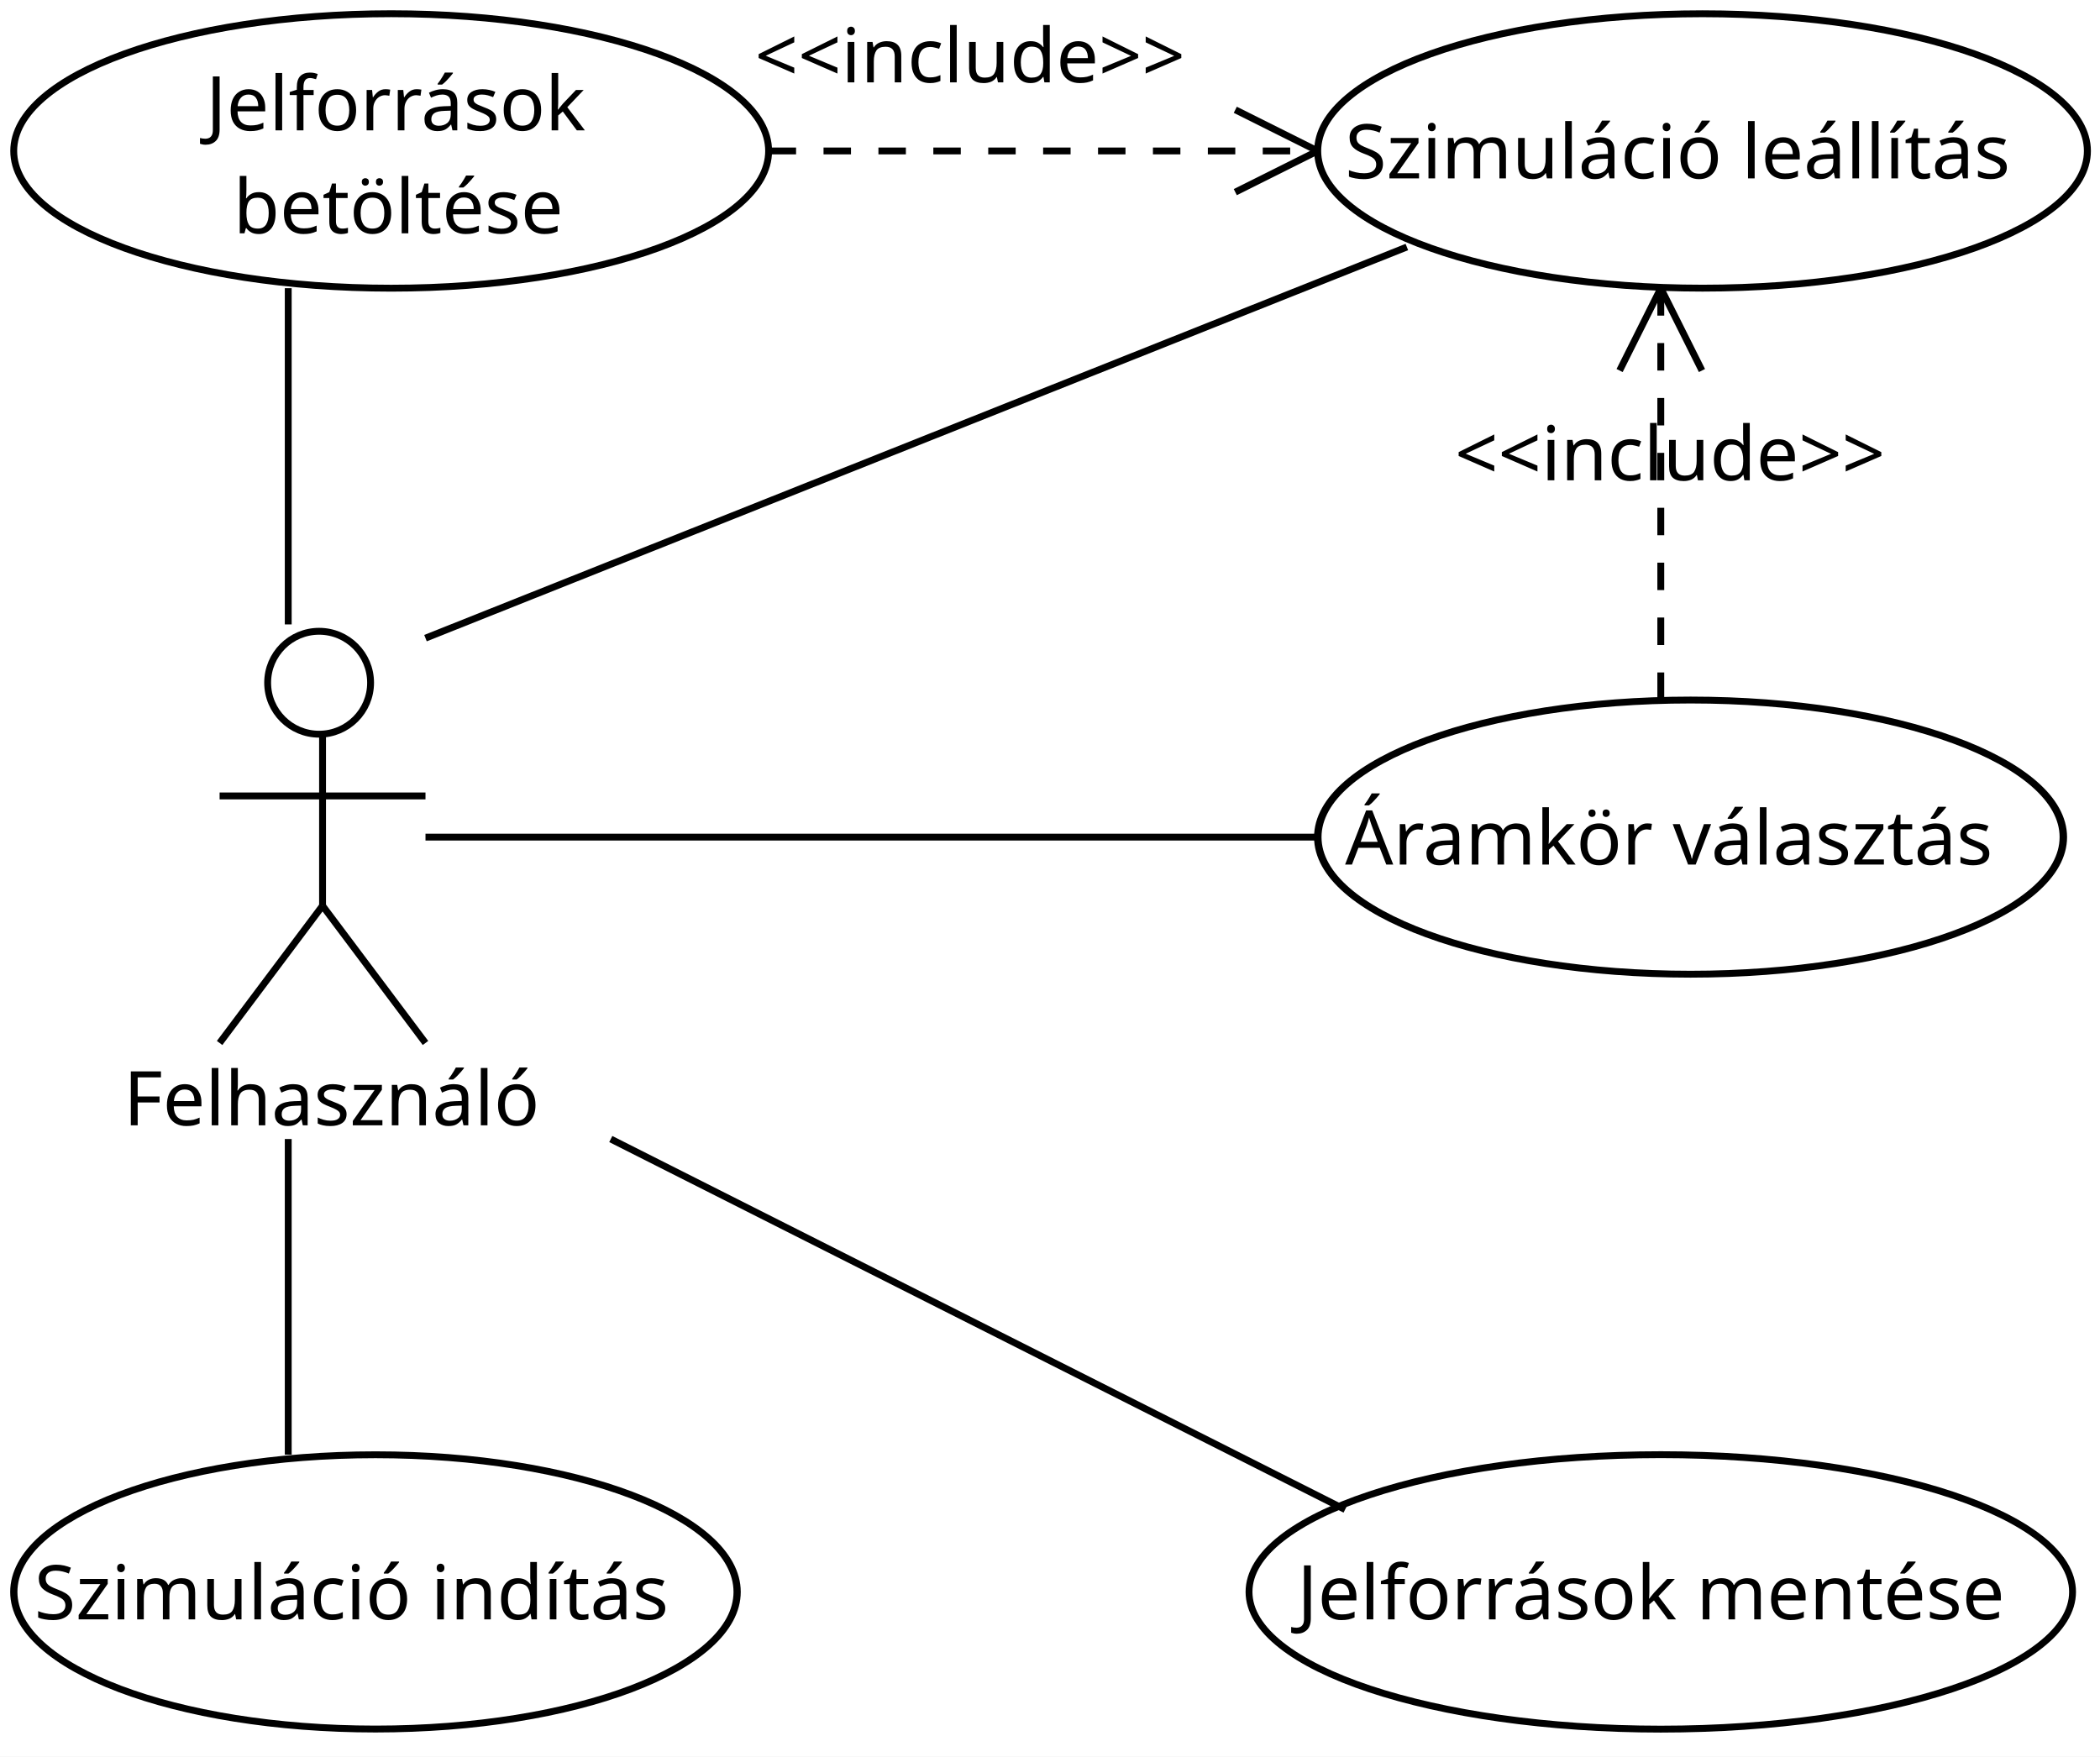
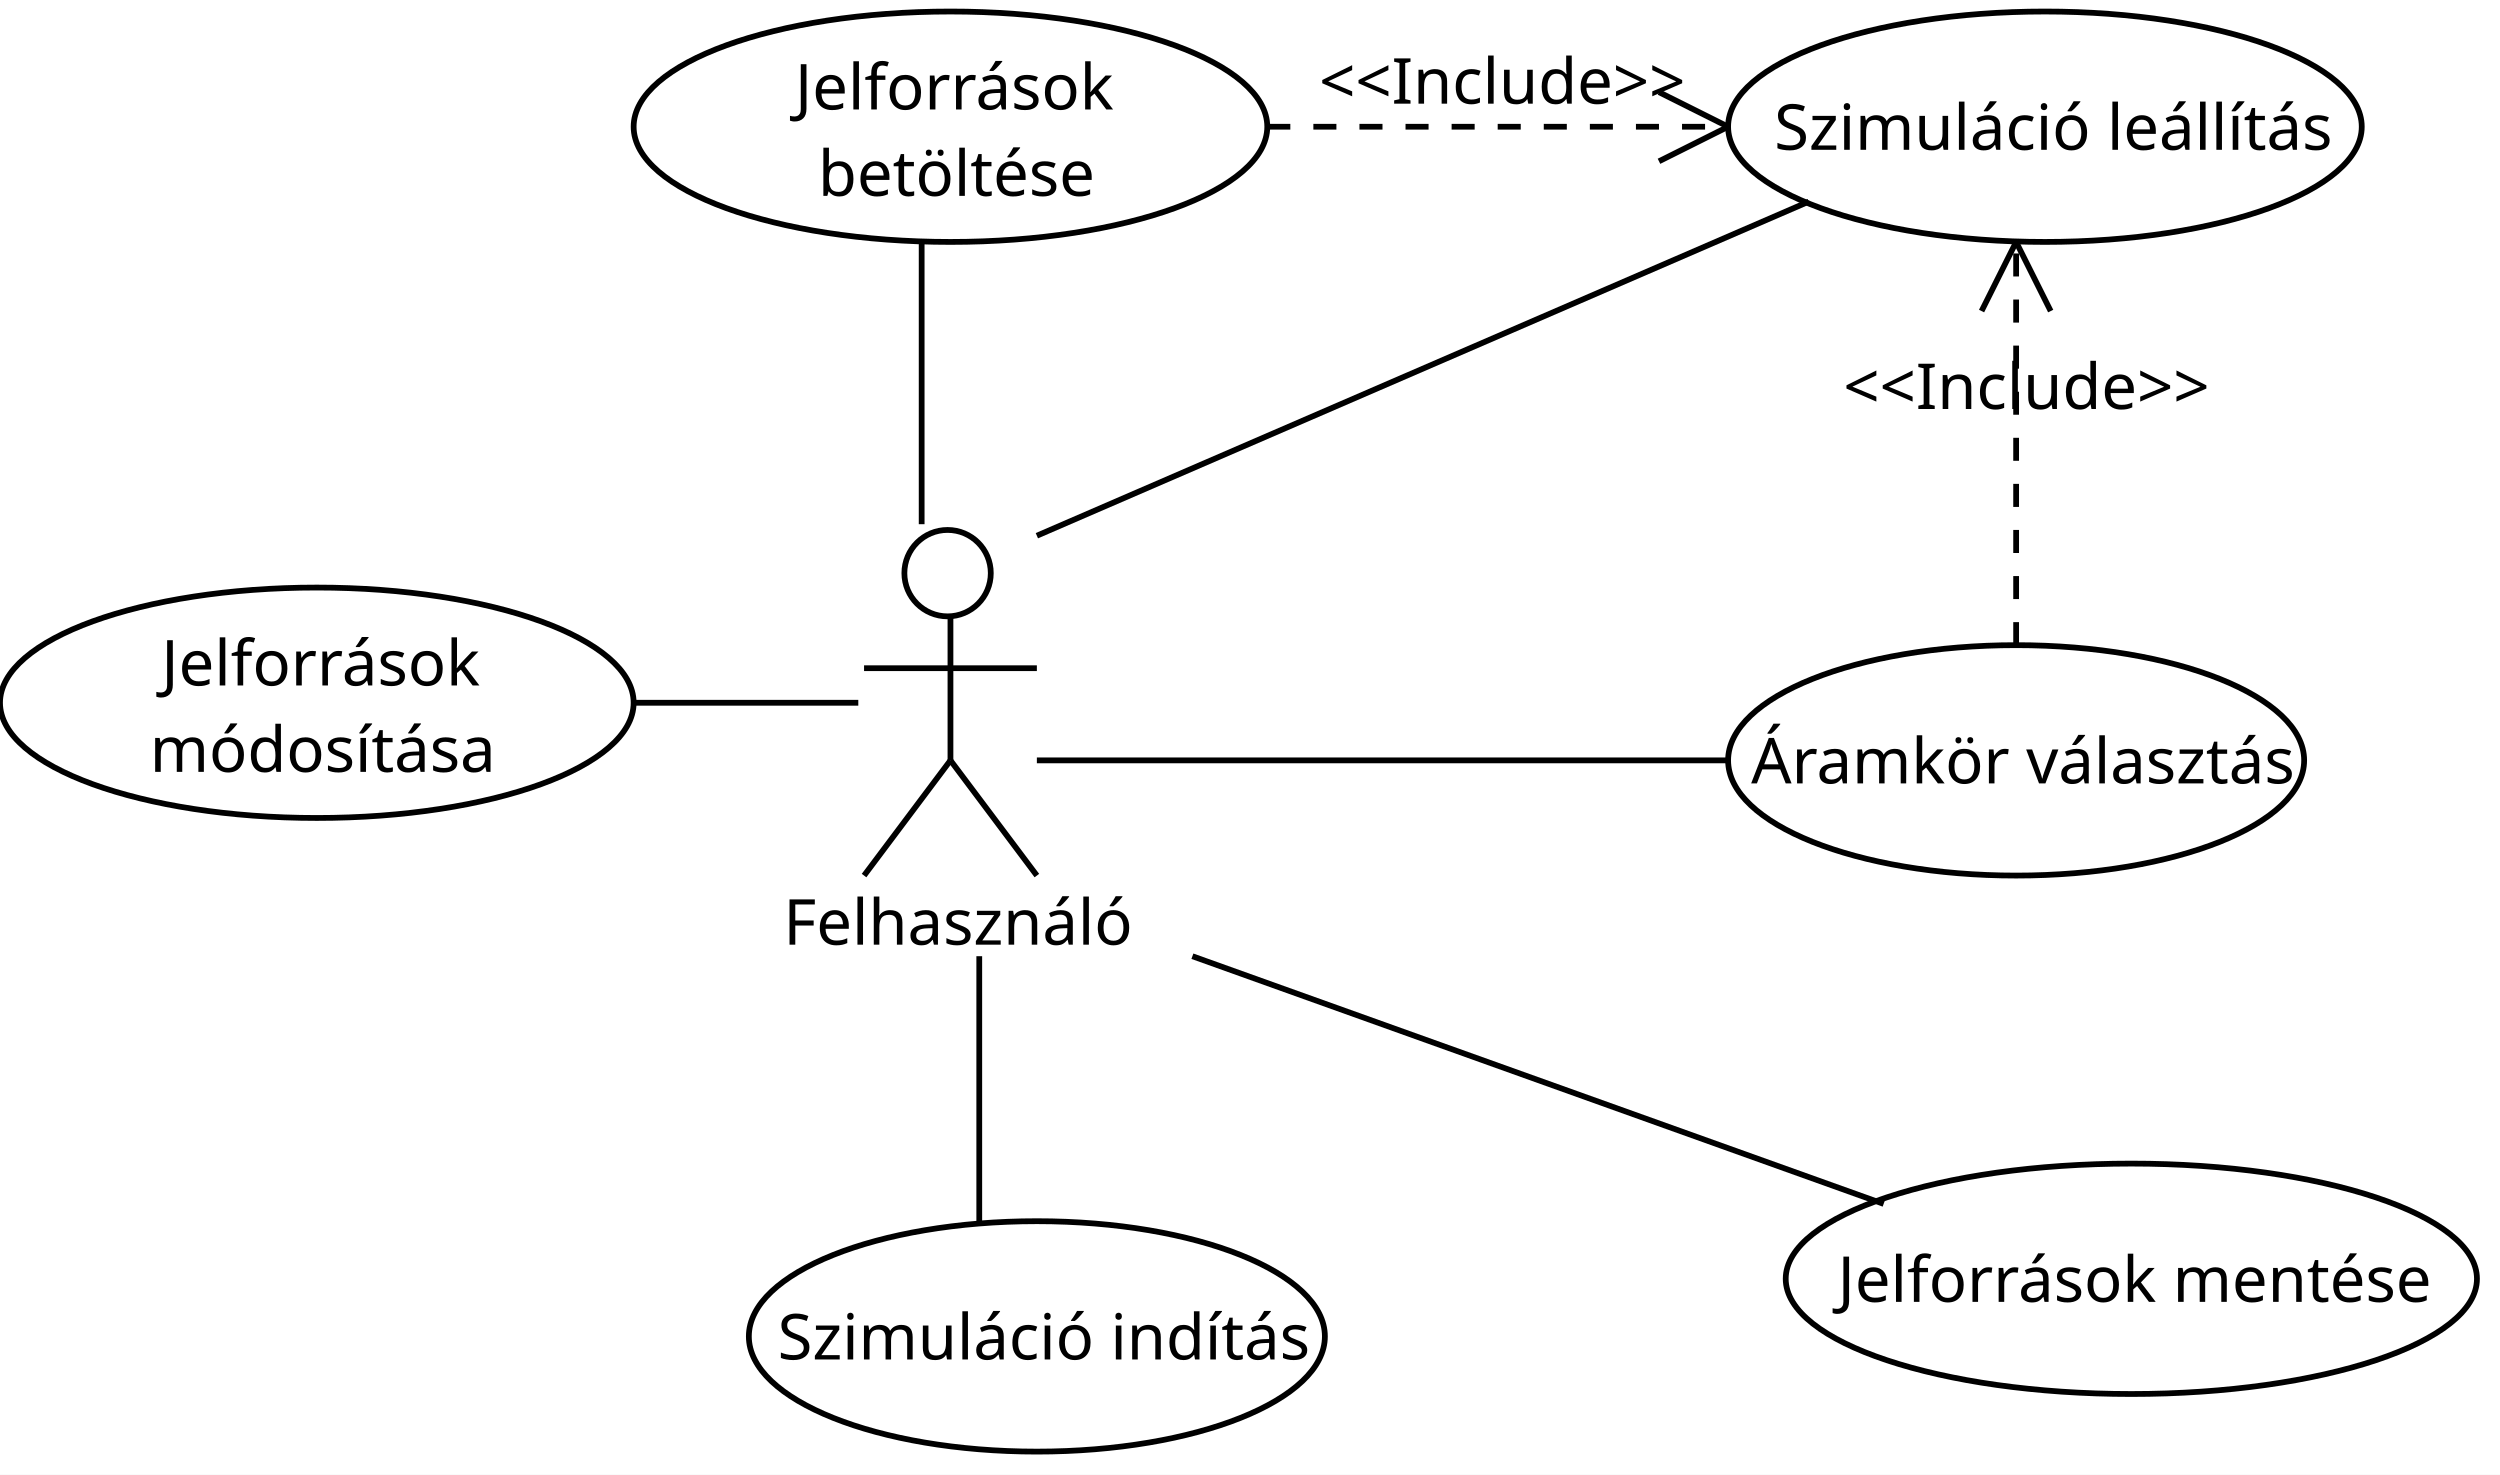
- <svg xmlns="http://www.w3.org/2000/svg" fill-opacity="1" color-rendering="auto" color-interpolation="auto" stroke="black" text-rendering="auto" stroke-linecap="square" width="306" stroke-miterlimit="10" stroke-opacity="1" shape-rendering="auto" fill="black" stroke-dasharray="none" font-weight="normal" stroke-width="1" height="256" font-family="'Dialog'" font-style="normal" stroke-linejoin="miter" font-size="12" stroke-dashoffset="0" image-rendering="auto" id="svg2" version="1.1">
-   <defs id="genericDefs">
+ <svg xmlns="http://www.w3.org/2000/svg" fill-opacity="1" color-rendering="auto" color-interpolation="auto" stroke="black" text-rendering="auto" stroke-linecap="square" width="434" stroke-miterlimit="10" stroke-opacity="1" shape-rendering="auto" fill="black" stroke-dasharray="none" font-weight="normal" stroke-width="1" height="256" font-family="'Dialog'" font-style="normal" stroke-linejoin="miter" font-size="12" stroke-dashoffset="0" image-rendering="auto">
+   <defs id="genericDefs" />
+   <g>
    <defs id="defs1">
-       <clipPath id="clipPath1" clipPathUnits="userSpaceOnUse">
-         <path id="path9" d="M-3 -3 L37 -3 L37 67 L-3 67 L-3 -3 Z" />
+       <clipPath clipPathUnits="userSpaceOnUse" id="clipPath1">
+         <path d="M-3 -3 L37 -3 L37 67 L-3 67 L-3 -3 Z" />
      </clipPath>
-       <clipPath id="clipPath2" clipPathUnits="userSpaceOnUse">
-         <path id="path12" d="M-3 -3 L107 -3 L107 47 L-3 47 L-3 -3 Z" />
+       <clipPath clipPathUnits="userSpaceOnUse" id="clipPath2">
+         <path d="M-3 -3 L107 -3 L107 47 L-3 47 L-3 -3 Z" />
      </clipPath>
-       <clipPath id="clipPath3" clipPathUnits="userSpaceOnUse">
-         <path id="path15" d="M-3 -3 L117 -3 L117 47 L-3 47 L-3 -3 Z" />
+       <clipPath clipPathUnits="userSpaceOnUse" id="clipPath3">
+         <path d="M-3 -3 L117 -3 L117 47 L-3 47 L-3 -3 Z" />
      </clipPath>
-       <clipPath id="clipPath4" clipPathUnits="userSpaceOnUse">
-         <path id="path18" d="M-3 -3 L127 -3 L127 47 L-3 47 L-3 -3 Z" />
+       <clipPath clipPathUnits="userSpaceOnUse" id="clipPath4">
+         <path d="M-3 -3 L127 -3 L127 47 L-3 47 L-3 -3 Z" />
      </clipPath>
-       <clipPath id="clipPath5" clipPathUnits="userSpaceOnUse">
-         <path id="path21" d="M-120 -40 L240 -40 L240 80 L-120 80 L-120 -40 Z" />
+       <clipPath clipPathUnits="userSpaceOnUse" id="clipPath5">
+         <path d="M-110 -40 L220 -40 L220 80 L-110 80 L-110 -40 Z" />
      </clipPath>
-       <clipPath id="clipPath6" clipPathUnits="userSpaceOnUse">
-         <path id="path24" d="M-110 -40 L220 -40 L220 80 L-110 80 L-110 -40 Z" />
+       <clipPath clipPathUnits="userSpaceOnUse" id="clipPath6">
+         <path d="M-120 -40 L240 -40 L240 80 L-120 80 L-120 -40 Z" />
      </clipPath>
-       <clipPath id="clipPath7" clipPathUnits="userSpaceOnUse">
-         <path id="path27" d="M-100 -40 L200 -40 L200 80 L-100 80 L-100 -40 Z" />
+       <clipPath clipPathUnits="userSpaceOnUse" id="clipPath7">
+         <path d="M-100 -40 L200 -40 L200 80 L-100 80 L-100 -40 Z" />
      </clipPath>
-       <clipPath id="clipPath8" clipPathUnits="userSpaceOnUse">
-         <path id="path30" d="M-85 -14 L170 -14 L170 28 L-85 28 L-85 -14 Z" />
+       <clipPath clipPathUnits="userSpaceOnUse" id="clipPath8">
+         <path d="M-85 -14 L170 -14 L170 28 L-85 28 L-85 -14 Z" />
      </clipPath>
-       <clipPath id="clipPath9" clipPathUnits="userSpaceOnUse">
-         <path id="path33" d="M0 0 L104 0 L104 164 L0 164 L0 0 Z" />
+       <clipPath clipPathUnits="userSpaceOnUse" id="clipPath9">
+         <path d="M0 0 L104 0 L104 174 L0 174 L0 0 Z" />
      </clipPath>
-       <clipPath id="clipPath10" clipPathUnits="userSpaceOnUse">
-         <path id="path36" d="M0 0 L184 0 L184 104 L0 104 L0 0 Z" />
+       <clipPath clipPathUnits="userSpaceOnUse" id="clipPath10">
+         <path d="M0 0 L184 0 L184 104 L0 104 L0 0 Z" />
      </clipPath>
-       <clipPath id="clipPath11" clipPathUnits="userSpaceOnUse">
-         <path id="path39" d="M0 0 L104 0 L104 153 L0 153 L0 0 Z" />
+       <clipPath clipPathUnits="userSpaceOnUse" id="clipPath11">
+         <path d="M0 0 L104 0 L104 153 L0 153 L0 0 Z" />
      </clipPath>
-       <clipPath id="clipPath12" clipPathUnits="userSpaceOnUse">
-         <path id="path42" d="M0 0 L234 0 L234 104 L0 104 L0 0 Z" />
+       <clipPath clipPathUnits="userSpaceOnUse" id="clipPath12">
+         <path d="M0 0 L224 0 L224 104 L0 104 L0 0 Z" />
      </clipPath>
-       <clipPath id="clipPath13" clipPathUnits="userSpaceOnUse">
-         <path id="path45" d="M0 0 L247 0 L247 161 L0 161 L0 0 Z" />
+       <clipPath clipPathUnits="userSpaceOnUse" id="clipPath13">
+         <path d="M0 0 L238 0 L238 162 L0 162 L0 0 Z" />
      </clipPath>
-       <clipPath id="clipPath14" clipPathUnits="userSpaceOnUse">
-         <path id="path48" d="M0 0 L104 0 L104 150 L0 150 L0 0 Z" />
+       <clipPath clipPathUnits="userSpaceOnUse" id="clipPath14">
+         <path d="M0 0 L104 0 L104 150 L0 150 L0 0 Z" />
      </clipPath>
-       <clipPath id="clipPath15" clipPathUnits="userSpaceOnUse">
-         <path id="path51" d="M0 0 L211 0 L211 158 L0 158 L0 0 Z" />
+       <clipPath clipPathUnits="userSpaceOnUse" id="clipPath15">
+         <path d="M0 0 L224 0 L224 147 L0 147 L0 0 Z" />
      </clipPath>
-       <clipPath id="clipPath16" clipPathUnits="userSpaceOnUse">
-         <path id="path54" d="M-81 -15 L162 -15 L162 30 L-81 30 L-81 -15 Z" />
+       <clipPath clipPathUnits="userSpaceOnUse" id="clipPath16">
+         <path d="M0 0 L143 0 L143 104 L0 104 L0 0 Z" />
+       </clipPath>
+       <clipPath clipPathUnits="userSpaceOnUse" id="clipPath17">
+         <path d="M-81 -15 L162 -15 L162 30 L-81 30 L-81 -15 Z" />
      </clipPath>
    </defs>
-   </defs>
-   <g style="fill:#ffffff;stroke:#ffffff" id="g56" text-rendering="geometricPrecision">
-     <rect style="stroke:none" id="rect58" y="0" height="256" width="306" x="0" />
-   </g>
-   <g style="font-size:11px;stroke-linecap:butt;stroke-linejoin:round;stroke-miterlimit:0;font-family:sans-serif" id="g60" stroke-miterlimit="0" text-rendering="geometricPrecision" transform="translate(32,92)" font-size="11">
-     <circle style="fill:none" d="M 22,7.5 C 22,11.642 18.642,15 14.5,15 10.358,15 7,11.642 7,7.5 7,3.358 10.358,0 14.5,0 18.642,0 22,3.358 22,7.5 z" id="circle62" cy="7.5" cx="14.5" clip-path="url(#clipPath1)" r="7.5" />
-     <line style="fill:none" id="line64" y1="15" x2="15" clip-path="url(#clipPath1)" x1="15" y2="40" />
-     <line style="fill:none" id="line66" y1="24" x2="30" clip-path="url(#clipPath1)" x1="0" y2="24" />
-     <line style="fill:none" id="line68" y1="40" x2="0" clip-path="url(#clipPath1)" x1="15" y2="60" />
-     <line style="fill:none" id="line70" y1="40" x2="30" clip-path="url(#clipPath1)" x1="15" y2="60" />
-   </g>
-   <g style="font-size:11px;stroke-linecap:butt;stroke-linejoin:round;stroke-miterlimit:0;font-family:sans-serif" id="g72" stroke-miterlimit="0" text-rendering="geometricPrecision" transform="matrix(1.053974,0,0,0.9993426,2.013148,212.0131)" font-size="11">
-     <ellipse style="fill:none" d="M 100,20 C 100,31.046 77.614,40 50,40 22.386,40 0,31.046 0,20 0,8.954 22.386,0 50,0 c 27.614,0 50,8.954 50,20 z" id="ellipse74" cy="20" cx="50" clip-path="url(#clipPath2)" ry="20" rx="50" />
-   </g>
-   <g style="font-size:11px;stroke-linecap:butt;stroke-linejoin:round;stroke-miterlimit:0;font-family:sans-serif" id="g76" stroke-miterlimit="0" text-rendering="geometricPrecision" transform="matrix(1.019635,0,0,0.9997588,192.0048,2.004824)" font-size="11">
-     <ellipse style="fill:none" d="M 110,20 C 110,31.046 85.376,40 55,40 24.624,40 0,31.046 0,20 0,8.954 24.624,0 55,0 c 30.376,0 55,8.954 55,20 z" id="ellipse78" cy="20" cx="55" clip-path="url(#clipPath3)" ry="20" rx="55" />
-   </g>
-   <g style="font-size:11px;stroke-linecap:butt;stroke-linejoin:round;stroke-miterlimit:0;font-family:sans-serif" id="g80" stroke-miterlimit="0" text-rendering="geometricPrecision" transform="matrix(1.086362,0,0,0.9989564,192.0209,102.0209)" font-size="11">
-     <ellipse style="fill:none" d="M 100,20 C 100,31.046 77.614,40 50,40 22.386,40 0,31.046 0,20 0,8.954 22.386,0 50,0 c 27.614,0 50,8.954 50,20 z" id="ellipse82" cy="20" cx="50" clip-path="url(#clipPath2)" ry="20" rx="50" />
-   </g>
-   <g style="font-size:11px;stroke-linecap:butt;stroke-linejoin:round;stroke-miterlimit:0;font-family:sans-serif" id="g84" stroke-miterlimit="0" text-rendering="geometricPrecision" transform="translate(2,2)" font-size="11">
-     <ellipse style="fill:none" d="M 110,20 C 110,31.046 85.376,40 55,40 24.624,40 0,31.046 0,20 0,8.954 24.624,0 55,0 c 30.376,0 55,8.954 55,20 z" id="ellipse86" cy="20" cx="55" clip-path="url(#clipPath3)" ry="20" rx="55" />
-   </g>
-   <g style="font-size:11px;stroke-linecap:butt;stroke-linejoin:round;stroke-miterlimit:0;font-family:sans-serif" id="g88" stroke-miterlimit="0" text-rendering="geometricPrecision" transform="translate(182,212)" font-size="11">
-     <ellipse style="fill:none" d="M 120,20 C 120,31.046 93.137,40 60,40 26.863,40 0,31.046 0,20 0,8.954 26.863,0 60,0 c 33.137,0 60,8.954 60,20 z" id="ellipse90" cy="20" cx="60" clip-path="url(#clipPath4)" ry="20" rx="60" />
-   </g>
-   <g style="font-size:11px;font-family:sans-serif" id="g92" transform="translate(180,212)" font-size="11" text-rendering="geometricPrecision">
-     <text style="stroke:none" id="text94" clip-path="url(#clipPath5)" y="24" xml:space="preserve" x="9">Jelforrások mentése</text>
-   </g>
-   <g style="font-size:11px;font-family:sans-serif" id="g96" transform="translate(2,2)" font-size="11" text-rendering="geometricPrecision">
-     <text style="stroke:none" id="text98" clip-path="url(#clipPath6)" y="17" xml:space="preserve" x="28">Jelforrások</text>
-     <text style="stroke:none" id="text100" clip-path="url(#clipPath6)" y="32" xml:space="preserve" x="32">betöltése</text>
-   </g>
-   <g style="font-size:11px;font-family:sans-serif" id="g102" transform="translate(192,102)" font-size="11" text-rendering="geometricPrecision">
-     <text style="stroke:none" id="text104" clip-path="url(#clipPath7)" y="24" xml:space="preserve" x="4">Áramkör választás</text>
-   </g>
-   <text x="8" xml:space="preserve" y="24" clip-path="url(#clipPath6)" id="text108" style="font-size:11px;stroke:none;font-family:sans-serif" transform="translate(188,2)">Szimuláció leállítás</text>
-   <g style="font-size:11px;font-family:sans-serif" id="g110" transform="translate(0,212)" font-size="11" text-rendering="geometricPrecision">
-     <text style="stroke:none" id="text112" clip-path="url(#clipPath7)" y="24" xml:space="preserve" x="5">Szimuláció indítás</text>
-   </g>
-   <g style="font-size:11px;font-family:sans-serif" id="g114" transform="translate(5,152)" font-size="11" text-rendering="geometricPrecision">
-     <text style="stroke:none" id="text116" clip-path="url(#clipPath8)" y="12" xml:space="preserve" x="13">Felhasználó</text>
-   </g>
-   <g style="font-size:11px;stroke-linecap:butt;stroke-linejoin:round;stroke-dasharray:4;font-family:sans-serif" id="g118" text-rendering="geometricPrecision" transform="translate(192,-8)" font-size="11">
-     <line style="fill:none" id="line120" y1="110" x2="50" clip-path="url(#clipPath9)" x1="50" y2="50" />
-     <line style="fill:none;stroke-dasharray:none" id="line122" y2="62" y1="50" x2="44" x1="50" clip-path="url(#clipPath9)" />
-     <line style="fill:none;stroke-dasharray:none" id="line124" y2="62" y1="50" x2="56" x1="50" clip-path="url(#clipPath9)" />
-   </g>
-   <g style="font-size:11px;stroke-linecap:butt;stroke-linejoin:round;stroke-dasharray:4;font-family:sans-serif" id="g126" text-rendering="geometricPrecision" transform="translate(62,-28)" font-size="11">
-     <line style="fill:none" id="line128" y1="50" x2="130" clip-path="url(#clipPath10)" x1="50" y2="50" />
-     <line style="fill:none;stroke-dasharray:none" id="line130" y2="44" y1="50" x2="118" x1="130" clip-path="url(#clipPath10)" />
-     <line style="fill:none;stroke-dasharray:none" id="line132" y2="56" y1="50" x2="118" x1="130" clip-path="url(#clipPath10)" />
-   </g>
-   <g style="font-size:11px;stroke-linecap:butt;stroke-linejoin:round;font-family:sans-serif" id="g134" transform="translate(-8,-8)" font-size="11" text-rendering="geometricPrecision">
-     <line style="fill:none" id="line136" y1="50" x2="50" clip-path="url(#clipPath11)" x1="50" y2="99" />
-   </g>
-   <g style="font-size:11px;stroke-linecap:butt;stroke-linejoin:round;font-family:sans-serif" id="g138" transform="translate(12,72)" font-size="11" text-rendering="geometricPrecision">
-     <line style="fill:none" id="line140" y1="50" x2="180" clip-path="url(#clipPath12)" x1="50" y2="50" />
-   </g>
-   <g style="font-size:11px;stroke-linecap:butt;stroke-linejoin:round;font-family:sans-serif" id="g142" transform="translate(12,-14)" font-size="11" text-rendering="geometricPrecision">
-     <line style="fill:none" id="line144" y1="107" x2="193" clip-path="url(#clipPath13)" x1="50" y2="50" />
-   </g>
-   <g style="font-size:11px;stroke-linecap:butt;stroke-linejoin:round;font-family:sans-serif" id="g146" transform="translate(-8,116)" font-size="11" text-rendering="geometricPrecision">
-     <line style="fill:none" id="line148" y1="50" x2="50" clip-path="url(#clipPath14)" x1="50" y2="96" />
-   </g>
-   <g style="font-size:11px;stroke-linecap:butt;stroke-linejoin:round;font-family:sans-serif" id="g150" transform="translate(39,116)" font-size="11" text-rendering="geometricPrecision">
-     <line style="fill:none" id="line152" y1="50" x2="157" clip-path="url(#clipPath15)" x1="50" y2="104" />
-   </g>
-   <g style="font-size:11px;font-family:sans-serif" id="g154" transform="translate(101,0)" font-size="11" text-rendering="geometricPrecision">
-     <text style="stroke:none" id="text156" clip-path="url(#clipPath16)" y="12" xml:space="preserve" x="9">&lt;&lt;include&gt;&gt;</text>
-   </g>
-   <g style="font-size:11px;font-family:sans-serif" id="g158" transform="translate(203,58)" font-size="11" text-rendering="geometricPrecision">
-     <text style="stroke:none" id="text160" clip-path="url(#clipPath16)" y="12" xml:space="preserve" x="9">&lt;&lt;include&gt;&gt;</text>
+     <g fill="white" text-rendering="geometricPrecision" stroke="white">
+       <rect x="0" width="434" height="256" y="0" stroke="none" />
+     </g>
+     <g font-size="11" stroke-linecap="butt" transform="translate(150,92)" text-rendering="geometricPrecision" font-family="sans-serif" stroke-linejoin="round" stroke-miterlimit="0">
+       <circle fill="none" r="7.5" clip-path="url(#clipPath1)" cx="14.5" cy="7.5" />
+       <line y2="40" fill="none" x1="15" clip-path="url(#clipPath1)" x2="15" y1="15" />
+       <line y2="24" fill="none" x1="0" clip-path="url(#clipPath1)" x2="30" y1="24" />
+       <line y2="60" fill="none" x1="15" clip-path="url(#clipPath1)" x2="0" y1="40" />
+       <line y2="60" fill="none" x1="15" clip-path="url(#clipPath1)" x2="30" y1="40" />
+     </g>
+     <g font-size="11" stroke-linecap="butt" transform="translate(130,212)" text-rendering="geometricPrecision" font-family="sans-serif" stroke-linejoin="round" stroke-miterlimit="0">
+       <ellipse rx="50" fill="none" ry="20" clip-path="url(#clipPath2)" cx="50" cy="20" />
+     </g>
+     <g font-size="11" stroke-linecap="butt" transform="translate(300,2)" text-rendering="geometricPrecision" font-family="sans-serif" stroke-linejoin="round" stroke-miterlimit="0">
+       <ellipse rx="55" fill="none" ry="20" clip-path="url(#clipPath3)" cx="55" cy="20" />
+     </g>
+     <g font-size="11" stroke-linecap="butt" transform="translate(300,112)" text-rendering="geometricPrecision" font-family="sans-serif" stroke-linejoin="round" stroke-miterlimit="0">
+       <ellipse rx="50" fill="none" ry="20" clip-path="url(#clipPath2)" cx="50" cy="20" />
+     </g>
+     <g font-size="11" stroke-linecap="butt" transform="translate(110,2)" text-rendering="geometricPrecision" font-family="sans-serif" stroke-linejoin="round" stroke-miterlimit="0">
+       <ellipse rx="55" fill="none" ry="20" clip-path="url(#clipPath3)" cx="55" cy="20" />
+     </g>
+     <g font-size="11" stroke-linecap="butt" transform="translate(310,202)" text-rendering="geometricPrecision" font-family="sans-serif" stroke-linejoin="round" stroke-miterlimit="0">
+       <ellipse rx="60" fill="none" ry="20" clip-path="url(#clipPath4)" cx="60" cy="20" />
+     </g>
+     <g font-size="11" stroke-linecap="butt" transform="translate(0,102)" text-rendering="geometricPrecision" font-family="sans-serif" stroke-linejoin="round" stroke-miterlimit="0">
+       <ellipse rx="55" fill="none" ry="20" clip-path="url(#clipPath3)" cx="55" cy="20" />
+     </g>
+     <g text-rendering="geometricPrecision" font-size="11" font-family="sans-serif" transform="translate(0,102)">
+       <text x="28" xml:space="preserve" y="17" clip-path="url(#clipPath5)" stroke="none">Jelforrások</text>
+       <text x="26" xml:space="preserve" y="32" clip-path="url(#clipPath5)" stroke="none">módosítása</text>
+     </g>
+     <g text-rendering="geometricPrecision" font-size="11" font-family="sans-serif" transform="translate(310,202)">
+       <text x="9" xml:space="preserve" y="24" clip-path="url(#clipPath6)" stroke="none">Jelforrások mentése</text>
+     </g>
+     <g text-rendering="geometricPrecision" font-size="11" font-family="sans-serif" transform="translate(110,2)">
+       <text x="28" xml:space="preserve" y="17" clip-path="url(#clipPath5)" stroke="none">Jelforrások</text>
+       <text x="32" xml:space="preserve" y="32" clip-path="url(#clipPath5)" stroke="none">betöltése</text>
+     </g>
+     <g text-rendering="geometricPrecision" font-size="11" font-family="sans-serif" transform="translate(300,112)">
+       <text x="4" xml:space="preserve" y="24" clip-path="url(#clipPath7)" stroke="none">Áramkör választás</text>
+     </g>
+     <g text-rendering="geometricPrecision" font-size="11" font-family="sans-serif" transform="translate(300,2)">
+       <text x="8" xml:space="preserve" y="24" clip-path="url(#clipPath5)" stroke="none">Szimuláció leállítás</text>
+     </g>
+     <g text-rendering="geometricPrecision" font-size="11" font-family="sans-serif" transform="translate(130,212)">
+       <text x="5" xml:space="preserve" y="24" clip-path="url(#clipPath7)" stroke="none">Szimuláció indítás</text>
+     </g>
+     <g text-rendering="geometricPrecision" font-size="11" font-family="sans-serif" transform="translate(123,152)">
+       <text x="13" xml:space="preserve" y="12" clip-path="url(#clipPath8)" stroke="none">Felhasználó</text>
+     </g>
+     <g font-size="11" stroke-linecap="butt" transform="translate(300,-8)" text-rendering="geometricPrecision" font-family="sans-serif" stroke-linejoin="round" stroke-dasharray="4">
+       <line y2="50" fill="none" x1="50" clip-path="url(#clipPath9)" x2="50" y1="120" />
+       <line clip-path="url(#clipPath9)" fill="none" x1="50" x2="44" y1="50" y2="62" stroke-dasharray="none" />
+       <line clip-path="url(#clipPath9)" fill="none" x1="50" x2="56" y1="50" y2="62" stroke-dasharray="none" />
+     </g>
+     <g font-size="11" stroke-linecap="butt" transform="translate(170,-28)" text-rendering="geometricPrecision" font-family="sans-serif" stroke-linejoin="round" stroke-dasharray="4">
+       <line y2="50" fill="none" x1="50" clip-path="url(#clipPath10)" x2="130" y1="50" />
+       <line clip-path="url(#clipPath10)" fill="none" x1="130" x2="118" y1="50" y2="44" stroke-dasharray="none" />
+       <line clip-path="url(#clipPath10)" fill="none" x1="130" x2="118" y1="50" y2="56" stroke-dasharray="none" />
+     </g>
+     <g text-rendering="geometricPrecision" font-size="11" font-family="sans-serif" transform="translate(110,-8)" stroke-linejoin="round" stroke-linecap="butt">
+       <line y2="99" fill="none" x1="50" clip-path="url(#clipPath11)" x2="50" y1="50" />
+     </g>
+     <g text-rendering="geometricPrecision" font-size="11" font-family="sans-serif" transform="translate(130,82)" stroke-linejoin="round" stroke-linecap="butt">
+       <line y2="50" fill="none" x1="50" clip-path="url(#clipPath12)" x2="170" y1="50" />
+     </g>
+     <g text-rendering="geometricPrecision" font-size="11" font-family="sans-serif" transform="translate(130,-15)" stroke-linejoin="round" stroke-linecap="butt">
+       <line y2="50" fill="none" x1="50" clip-path="url(#clipPath13)" x2="184" y1="108" />
+     </g>
+     <g text-rendering="geometricPrecision" font-size="11" font-family="sans-serif" transform="translate(120,116)" stroke-linejoin="round" stroke-linecap="butt">
+       <line y2="96" fill="none" x1="50" clip-path="url(#clipPath14)" x2="50" y1="50" />
+     </g>
+     <g text-rendering="geometricPrecision" font-size="11" font-family="sans-serif" transform="translate(157,116)" stroke-linejoin="round" stroke-linecap="butt">
+       <line y2="93" fill="none" x1="50" clip-path="url(#clipPath15)" x2="170" y1="50" />
+     </g>
+     <g text-rendering="geometricPrecision" font-size="11" font-family="sans-serif" transform="translate(60,72)" stroke-linejoin="round" stroke-linecap="butt">
+       <line y2="50" fill="none" x1="50" clip-path="url(#clipPath16)" x2="89" y1="50" />
+     </g>
+     <g text-rendering="geometricPrecision" font-size="11" font-family="sans-serif" transform="translate(220,6)">
+       <text x="9" xml:space="preserve" y="12" clip-path="url(#clipPath17)" stroke="none">&lt;&lt;Include&gt;&gt;</text>
+     </g>
+     <g text-rendering="geometricPrecision" font-size="11" font-family="sans-serif" transform="translate(311,59)">
+       <text x="9" xml:space="preserve" y="12" clip-path="url(#clipPath17)" stroke="none">&lt;&lt;Include&gt;&gt;</text>
+     </g>
  </g>
</svg>
